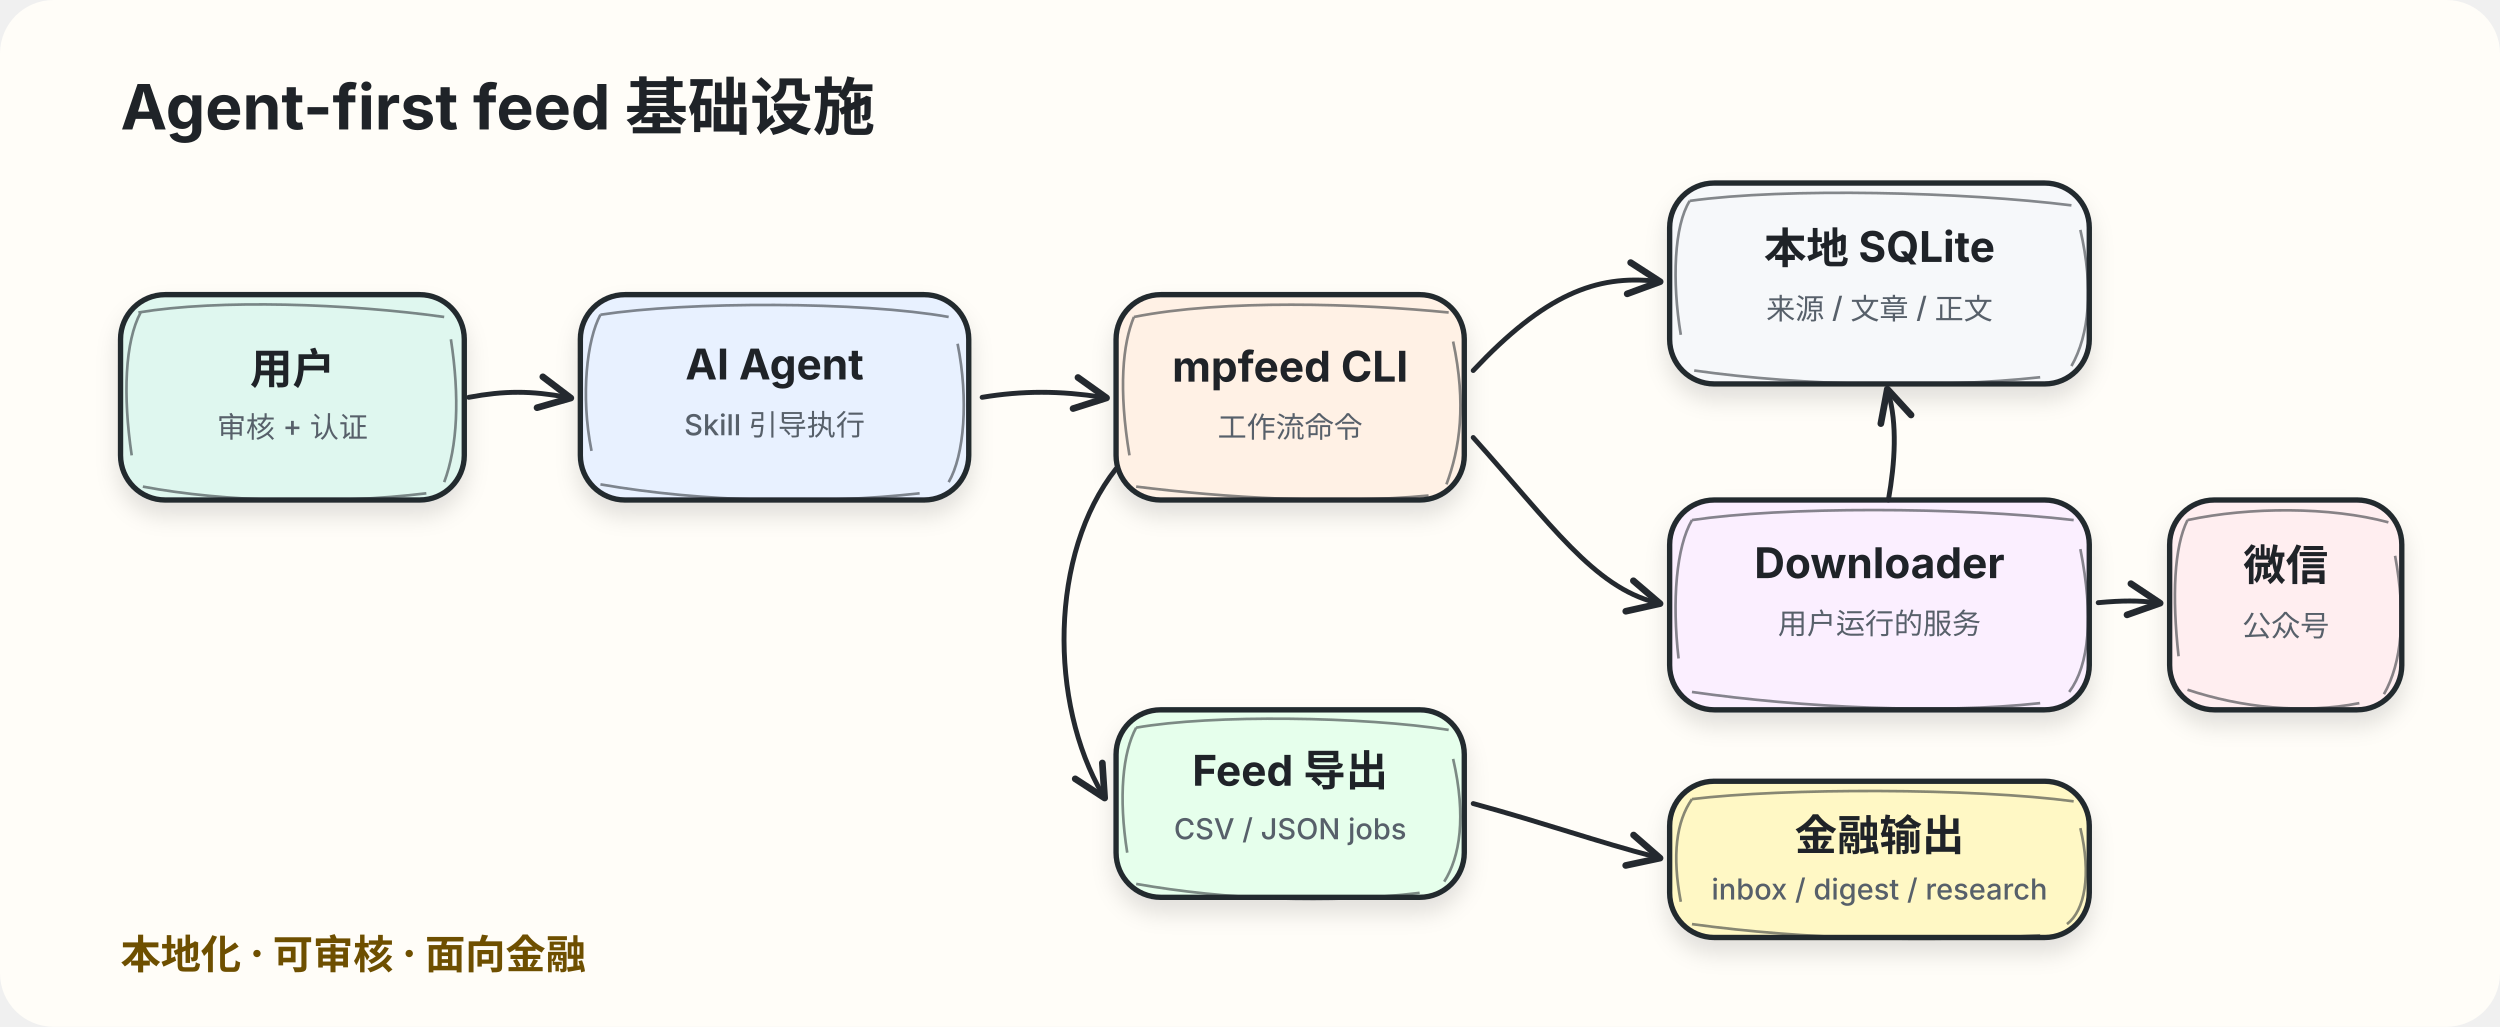
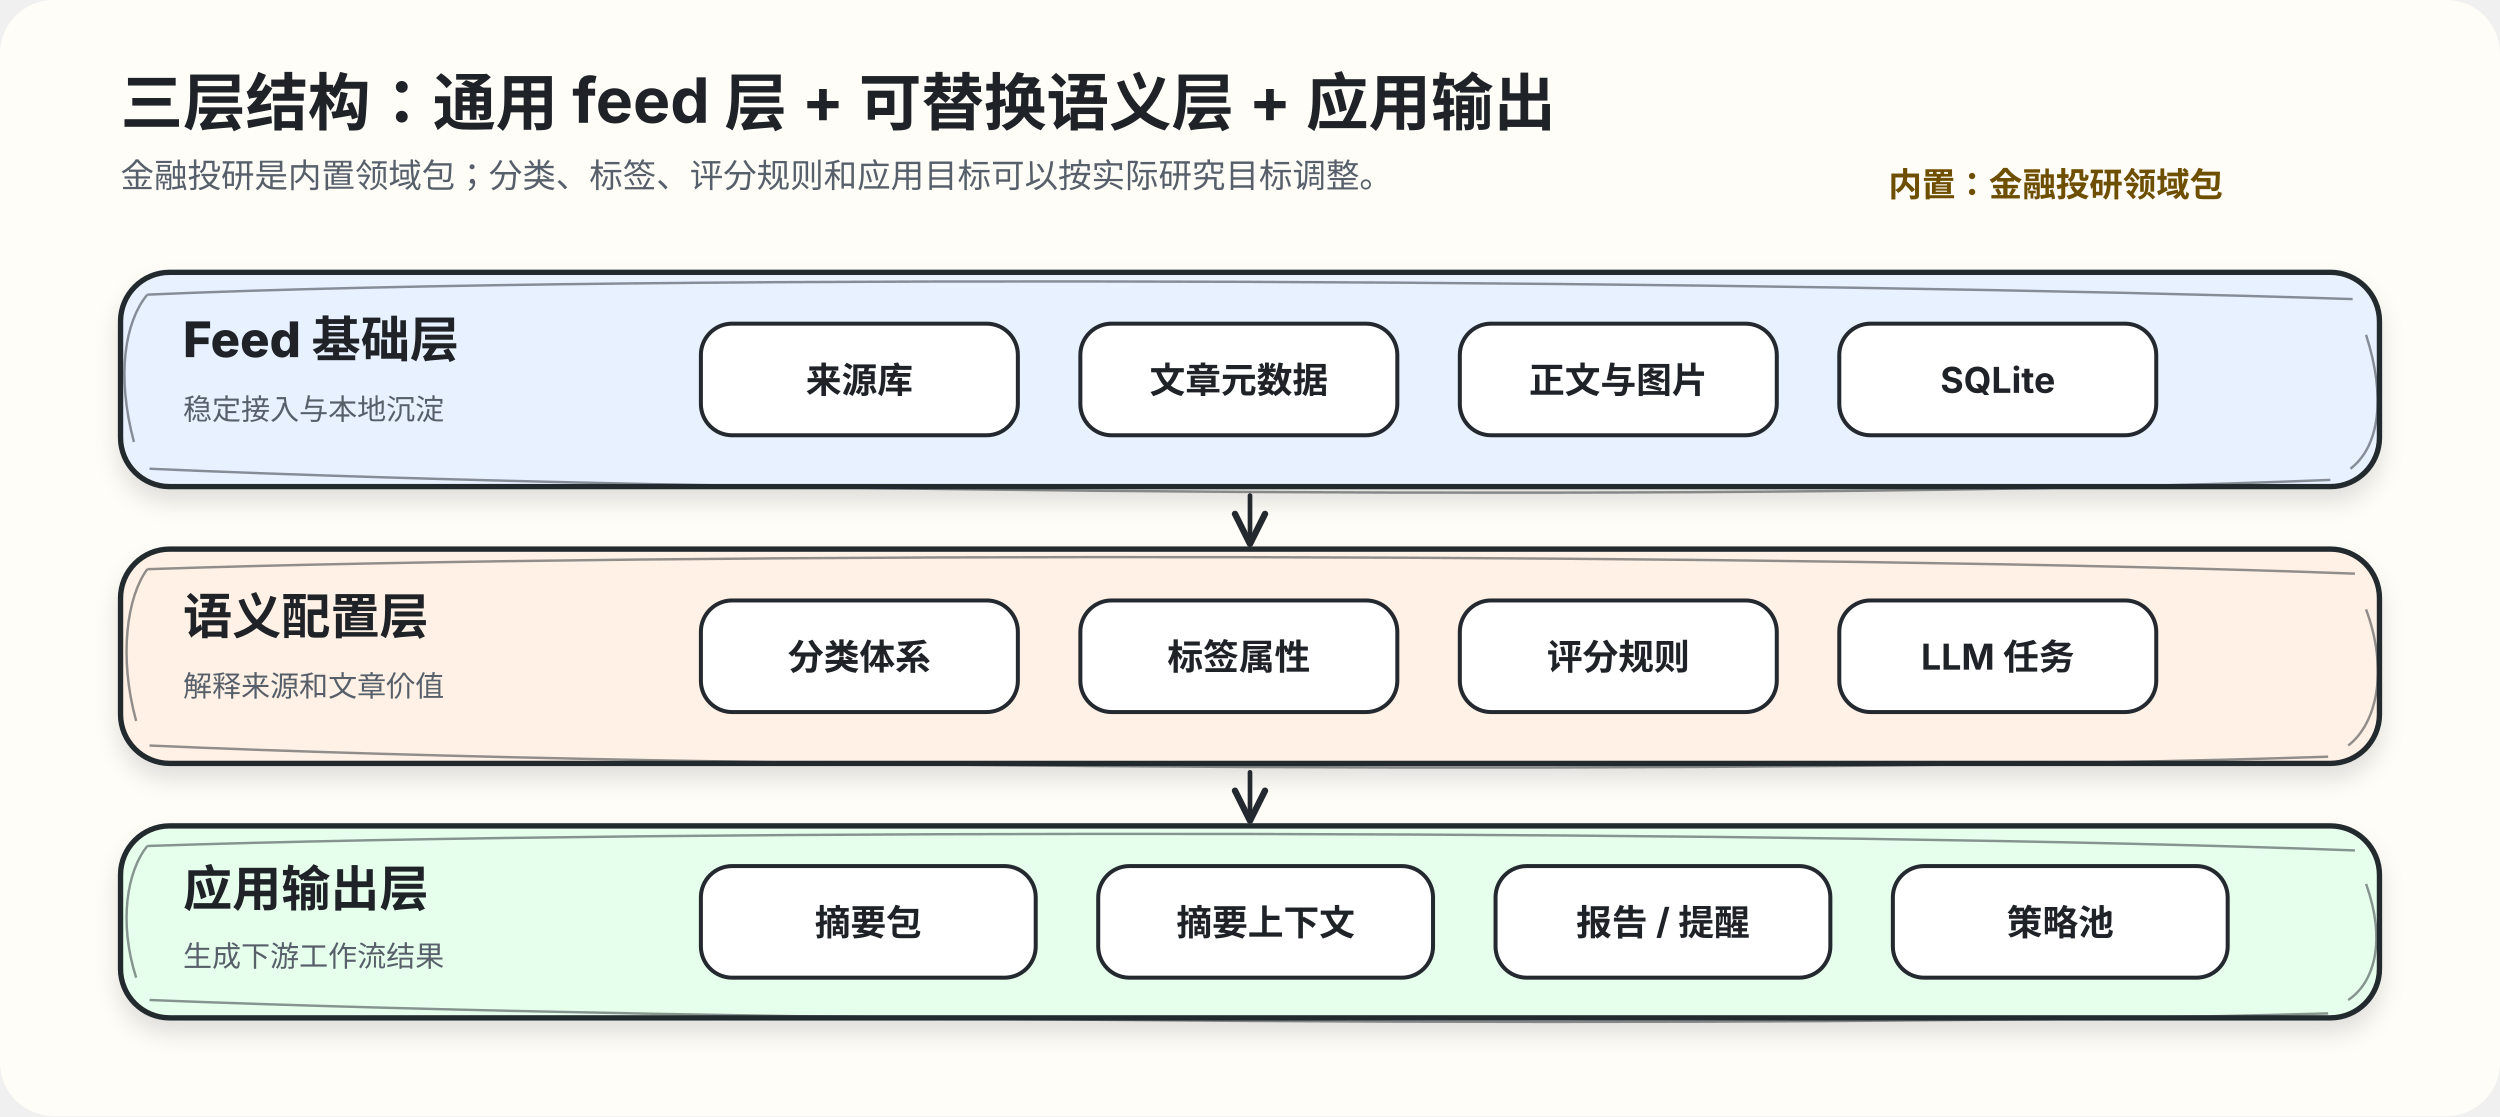
- <svg xmlns="http://www.w3.org/2000/svg" width="1120" height="460" viewBox="0 0 1120 460" role="img" aria-labelledby="title desc">
+ <svg xmlns="http://www.w3.org/2000/svg" width="1120" height="500" viewBox="0 0 1120 500" role="img" aria-labelledby="title desc">
  <defs>
    <marker id="arrow" viewBox="0 0 10 10" refX="8" refY="5" markerWidth="8" markerHeight="8" orient="auto-start-reverse">
      <path d="M 1 1 L 9 5 L 1 9" fill="none" stroke="#24292f" stroke-width="1.7" stroke-linecap="round" stroke-linejoin="round" />
    </marker>
    <filter id="shadow" x="-10%" y="-20%" width="120%" height="150%">
      <feDropShadow dx="0" dy="6" stdDeviation="5" flood-color="#1f2328" flood-opacity="0.12" />
    </filter>
    <style>
      .bg { fill: #fffdf8; }
      .title { font: 700 28px "Inter", "PingFang SC", "Microsoft YaHei", sans-serif; fill: #1f2328; }
-       .label { font: 700 19px "Inter", "PingFang SC", "Microsoft YaHei", sans-serif; fill: #1f2328; }
+       .subtitle { font: 500 15px "Inter", "PingFang SC", "Microsoft YaHei", sans-serif; fill: #57606a; }
+       .layerTitle { font: 800 22px "Inter", "PingFang SC", "Microsoft YaHei", sans-serif; fill: #1f2328; }
+       .label { font: 700 16px "Inter", "PingFang SC", "Microsoft YaHei", sans-serif; fill: #1f2328; }
      .small { font: 500 13px "Inter", "PingFang SC", "Microsoft YaHei", sans-serif; fill: #57606a; }
-       .box { stroke: #24292f; stroke-width: 2.4; filter: url(#shadow); }
-       .rough { fill: none; stroke: #24292f; stroke-width: 1.2; opacity: .55; }
-       .arrow { fill: none; stroke: #24292f; stroke-width: 2.2; stroke-linecap: round; stroke-linejoin: round; marker-end: url(#arrow); }
-       .slogan { font: 800 18px "Inter", "PingFang SC", "Microsoft YaHei", sans-serif; fill: #6e4f00; }
+       .band { stroke: #24292f; stroke-width: 2.4; filter: url(#shadow); }
+       .box { stroke: #24292f; stroke-width: 1.8; }
+       .rough { fill: none; stroke: #24292f; stroke-width: 1.1; opacity: .50; }
+       .arrow { fill: none; stroke: #24292f; stroke-width: 2.1; stroke-linecap: round; stroke-linejoin: round; marker-end: url(#arrow); }
+       .note { font: 700 15px "Inter", "PingFang SC", "Microsoft YaHei", sans-serif; fill: #6e4f00; }
    </style>
  </defs>
-   <rect class="bg" width="1120" height="460" rx="24" />
-   <text x="54" y="58" class="title">Agent-first feed 基础设施</text>
-   <text x="54" y="434" class="slogan">本地化 · 可审核 · 面向金融</text>
-   <g transform="translate(54 132)">
-     <rect class="box" x="0" y="0" width="154" height="92" rx="20" fill="#dff7ef" />
-     <path class="rough" d="M8 8 C44 2,102 4,145 10 M148 20 C152 46,151 68,145 84 M137 89 C96 94,47 93,10 86 M5 72 C1 45,2 21,9 8" />
-     <text x="77" y="40" text-anchor="middle" class="label">用户</text>
-     <text x="77" y="64" text-anchor="middle" class="small">审核 + 认证</text>
+   <rect class="bg" width="1120" height="500" rx="24" />
+   <text x="54" y="56" class="title">三层结构：通用 feed 层 + 可替换语义层 + 应用输出</text>
+   <text x="54" y="84" class="subtitle">金融投研是内置领域包；分类、标签、评分规则和应用目标可以按实际研究目标调整。</text>
+   <g transform="translate(54 122)">
+     <rect class="band" x="0" y="0" width="1012" height="96" rx="22" fill="#e8f1ff" />
+     <path class="rough" d="M12 10 C240 0,760 4,1000 12 M1006 28 C1015 56,1012 78,999 88 M990 93 C744 103,260 99,13 88 M6 76 C-2 46,2 22,12 10" />
+     <text x="28" y="38" class="layerTitle">Feed 基础层</text>
+     <text x="28" y="66" class="small">稳定接入与本地沉淀</text>
+     <g transform="translate(260 23)">
+       <rect class="box" x="0" y="0" width="142" height="50" rx="14" fill="#ffffff" />
+       <text x="71" y="31" text-anchor="middle" class="label">来源库</text>
+     </g>
+     <g transform="translate(430 23)">
+       <rect class="box" x="0" y="0" width="142" height="50" rx="14" fill="#ffffff" />
+       <text x="71" y="31" text-anchor="middle" class="label">文章元数据</text>
+     </g>
+     <g transform="translate(600 23)">
+       <rect class="box" x="0" y="0" width="142" height="50" rx="14" fill="#ffffff" />
+       <text x="71" y="31" text-anchor="middle" class="label">正文与图片</text>
+     </g>
+     <g transform="translate(770 23)">
+       <rect class="box" x="0" y="0" width="142" height="50" rx="14" fill="#ffffff" />
+       <text x="71" y="31" text-anchor="middle" class="label">SQLite</text>
+     </g>
  </g>
-   <g transform="translate(260 132)">
-     <rect class="box" x="0" y="0" width="174" height="92" rx="20" fill="#e8f1ff" />
-     <path class="rough" d="M9 9 C48 3,126 3,165 10 M169 22 C174 47,172 72,165 84 M152 89 C108 94,55 93,9 85 M5 70 C0 45,3 20,9 9" />
-     <text x="87" y="38" text-anchor="middle" class="label">AI Agent</text>
-     <text x="87" y="63" text-anchor="middle" class="small">Skill 引导执行</text>
+   <g transform="translate(54 246)">
+     <rect class="band" x="0" y="0" width="1012" height="96" rx="22" fill="#fff1e5" />
+     <path class="rough" d="M12 9 C248 1,764 2,1001 11 M1006 27 C1016 54,1011 78,998 88 M989 93 C748 101,262 99,13 88 M7 77 C-1 48,3 21,12 9" />
+     <text x="28" y="38" class="layerTitle">语义配置层</text>
+     <text x="28" y="66" class="small">解释来源和文章价值</text>
+     <g transform="translate(260 23)">
+       <rect class="box" x="0" y="0" width="142" height="50" rx="14" fill="#ffffff" />
+       <text x="71" y="31" text-anchor="middle" class="label">分类体系</text>
+     </g>
+     <g transform="translate(430 23)">
+       <rect class="box" x="0" y="0" width="142" height="50" rx="14" fill="#ffffff" />
+       <text x="71" y="31" text-anchor="middle" class="label">标签属性</text>
+     </g>
+     <g transform="translate(600 23)">
+       <rect class="box" x="0" y="0" width="142" height="50" rx="14" fill="#ffffff" />
+       <text x="71" y="31" text-anchor="middle" class="label">评分规则</text>
+     </g>
+     <g transform="translate(770 23)">
+       <rect class="box" x="0" y="0" width="142" height="50" rx="14" fill="#ffffff" />
+       <text x="71" y="31" text-anchor="middle" class="label">LLM 任务</text>
+     </g>
  </g>
-   <g transform="translate(500 132)">
-     <rect class="box" x="0" y="0" width="156" height="92" rx="20" fill="#fff1e5" />
-     <path class="rough" d="M8 10 C48 2,109 4,149 8 M151 21 C157 49,154 69,148 85 M140 90 C98 94,49 91,9 86 M6 72 C1 42,3 22,8 10" />
-     <text x="78" y="39" text-anchor="middle" class="label">mpfeed CLI</text>
-     <text x="78" y="64" text-anchor="middle" class="small">工作流命令</text>
+   <g transform="translate(54 370)">
+     <rect class="band" x="0" y="0" width="1012" height="86" rx="22" fill="#e6ffec" />
+     <path class="rough" d="M12 9 C248 1,764 2,1001 11 M1006 26 C1015 51,1010 70,998 78 M989 84 C748 91,262 88,13 78 M7 68 C-1 43,3 20,12 9" />
+     <text x="28" y="36" class="layerTitle">应用输出层</text>
+     <text x="28" y="63" class="small">生成下游工作流结果</text>
+     <g transform="translate(260 18)">
+       <rect class="box" x="0" y="0" width="150" height="50" rx="14" fill="#ffffff" />
+       <text x="75" y="31" text-anchor="middle" class="label">摘要包</text>
+     </g>
+     <g transform="translate(438 18)">
+       <rect class="box" x="0" y="0" width="150" height="50" rx="14" fill="#ffffff" />
+       <text x="75" y="31" text-anchor="middle" class="label">摘要上下文</text>
+     </g>
+     <g transform="translate(616 18)">
+       <rect class="box" x="0" y="0" width="150" height="50" rx="14" fill="#ffffff" />
+       <text x="75" y="31" text-anchor="middle" class="label">报告 / 提醒</text>
+     </g>
+     <g transform="translate(794 18)">
+       <rect class="box" x="0" y="0" width="150" height="50" rx="14" fill="#ffffff" />
+       <text x="75" y="31" text-anchor="middle" class="label">策略池</text>
+     </g>
  </g>
-   <g transform="translate(748 82)">
-     <rect class="box" x="0" y="0" width="188" height="90" rx="20" fill="#f6f8fa" />
-     <path class="rough" d="M9 8 C52 2,132 4,180 10 M184 21 C190 47,188 68,180 82 M166 87 C120 92,61 91,11 84 M5 68 C1 44,2 19,9 8" />
-     <text x="94" y="36" text-anchor="middle" class="label">本地 SQLite</text>
-     <text x="94" y="61" text-anchor="middle" class="small">来源 / 文章 / 正文</text>
-   </g>
-   <g transform="translate(748 224)">
-     <rect class="box" x="0" y="0" width="188" height="94" rx="20" fill="#fbefff" />
-     <path class="rough" d="M10 9 C50 3,130 3,181 9 M184 22 C190 52,188 74,179 86 M166 91 C121 96,59 93,10 86 M4 71 C1 45,3 21,10 9" />
-     <text x="94" y="35" text-anchor="middle" class="label">Downloader</text>
-     <text x="94" y="60" text-anchor="middle" class="small">用户运行的服务</text>
-   </g>
-   <g transform="translate(972 224)">
-     <rect class="box" x="0" y="0" width="104" height="94" rx="20" fill="#ffeef0" />
-     <path class="rough" d="M8 9 C36 3,72 3,98 10 M101 25 C106 52,104 73,96 87 M85 91 C60 96,32 93,8 85 M4 70 C1 43,2 21,8 9" />
-     <text x="52" y="36" text-anchor="middle" class="label">微信</text>
-     <text x="52" y="61" text-anchor="middle" class="small">公众号</text>
-   </g>
-   <g transform="translate(500 318)">
-     <rect class="box" x="0" y="0" width="156" height="84" rx="20" fill="#e6ffec" />
-     <path class="rough" d="M9 8 C43 2,111 3,149 9 M151 22 C157 48,154 66,147 77 M136 82 C95 87,49 85,9 78 M5 64 C1 39,3 19,9 8" />
-     <text x="78" y="34" text-anchor="middle" class="label">Feed 导出</text>
-     <text x="78" y="58" text-anchor="middle" class="small">CSV / JSON jobs</text>
-   </g>
-   <g transform="translate(748 350)">
-     <rect class="box" x="0" y="0" width="188" height="70" rx="20" fill="#fff8c5" />
-     <path class="rough" d="M10 8 C51 3,136 3,181 9 M184 21 C189 42,186 58,178 64 M166 69 C116 72,61 71,10 64 M5 54 C1 33,3 18,10 8" />
-     <text x="94" y="31" text-anchor="middle" class="label">金融输出</text>
-     <text x="94" y="53" text-anchor="middle" class="small">inbox / digest / research</text>
-   </g>
-   <path class="arrow" d="M210 178 C226 175,238 175,254 178" />
-   <path class="arrow" d="M440 178 C458 175,475 175,494 178" />
-   <path class="arrow" d="M660 166 C692 132,715 123,742 126" />
-   <path class="arrow" d="M660 196 C695 235,714 263,742 270" />
-   <path class="arrow" d="M940 270 C951 269,958 269,966 270" />
-   <path class="arrow" d="M500 210 C470 248,470 315,494 356" />
-   <path class="arrow" d="M660 360 C693 369,715 377,742 384" />
-   <path class="arrow" d="M846 224 C849 207,850 190,846 176" />
+   <path class="arrow" d="M560 222 C560 229,560 235,560 242" />
+   <path class="arrow" d="M560 346 C560 353,560 360,560 366" />
+   <text x="846" y="88" class="note">内置：金融投研领域包</text>
</svg>
